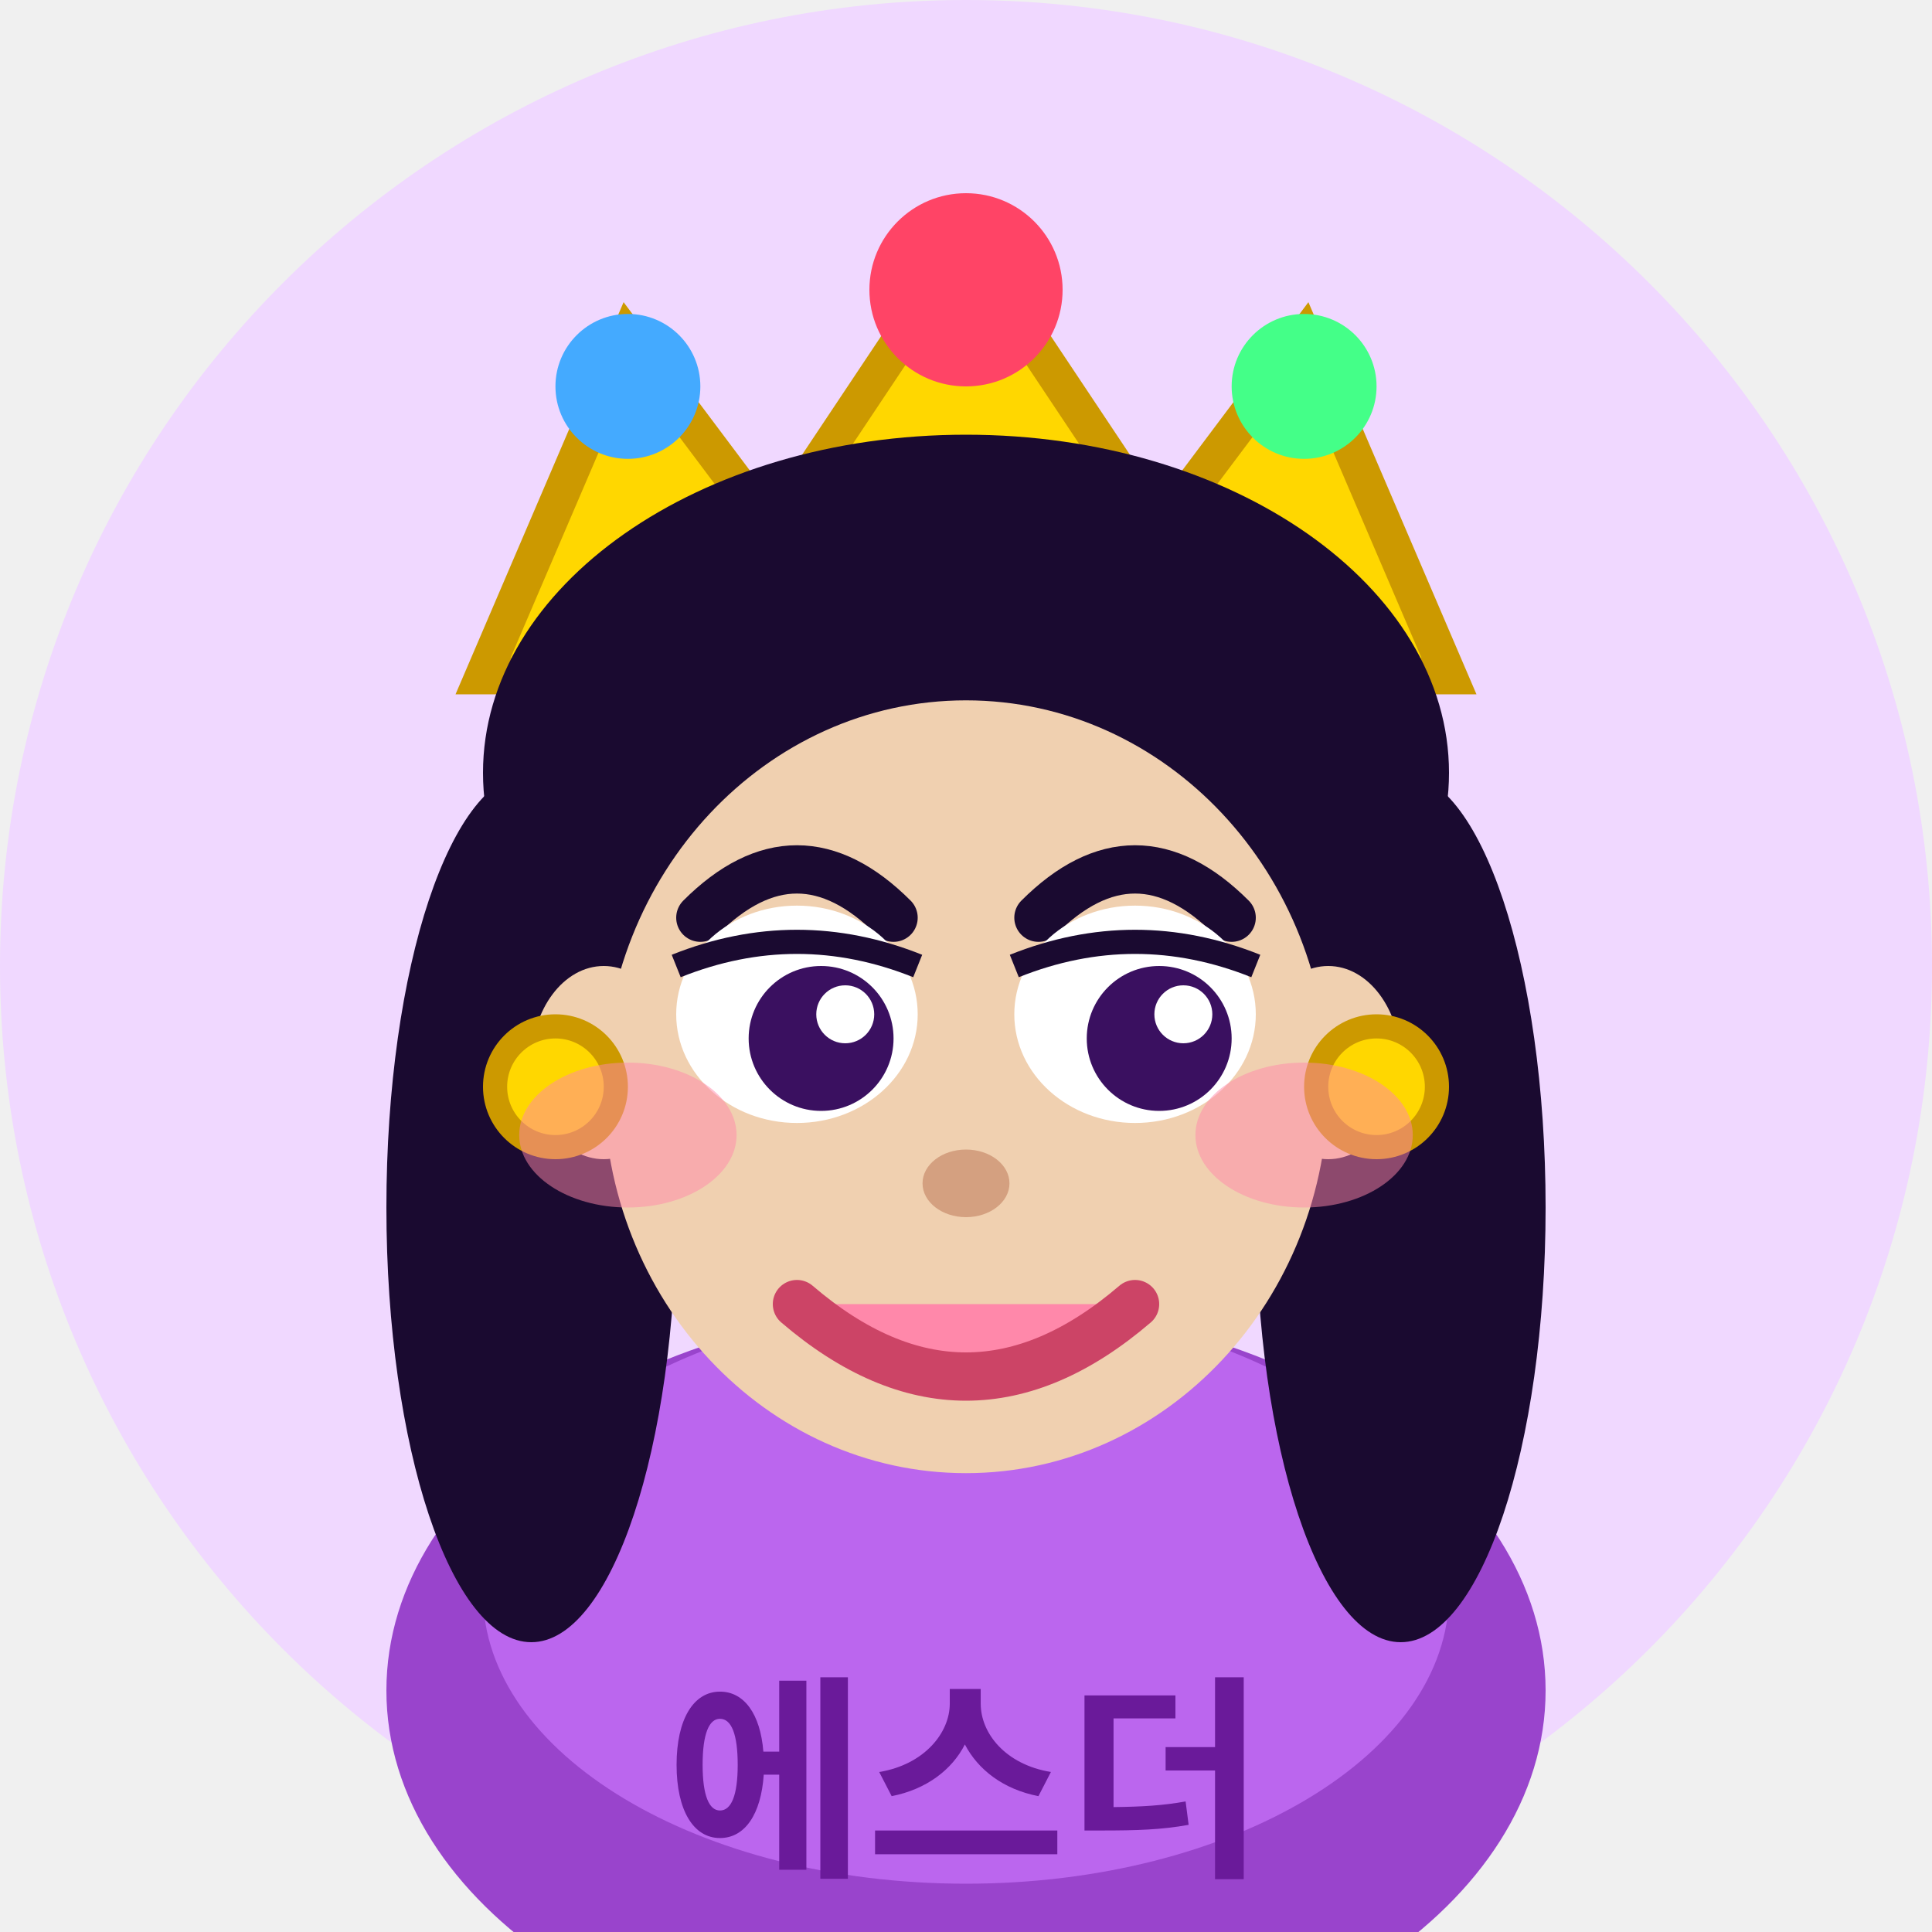
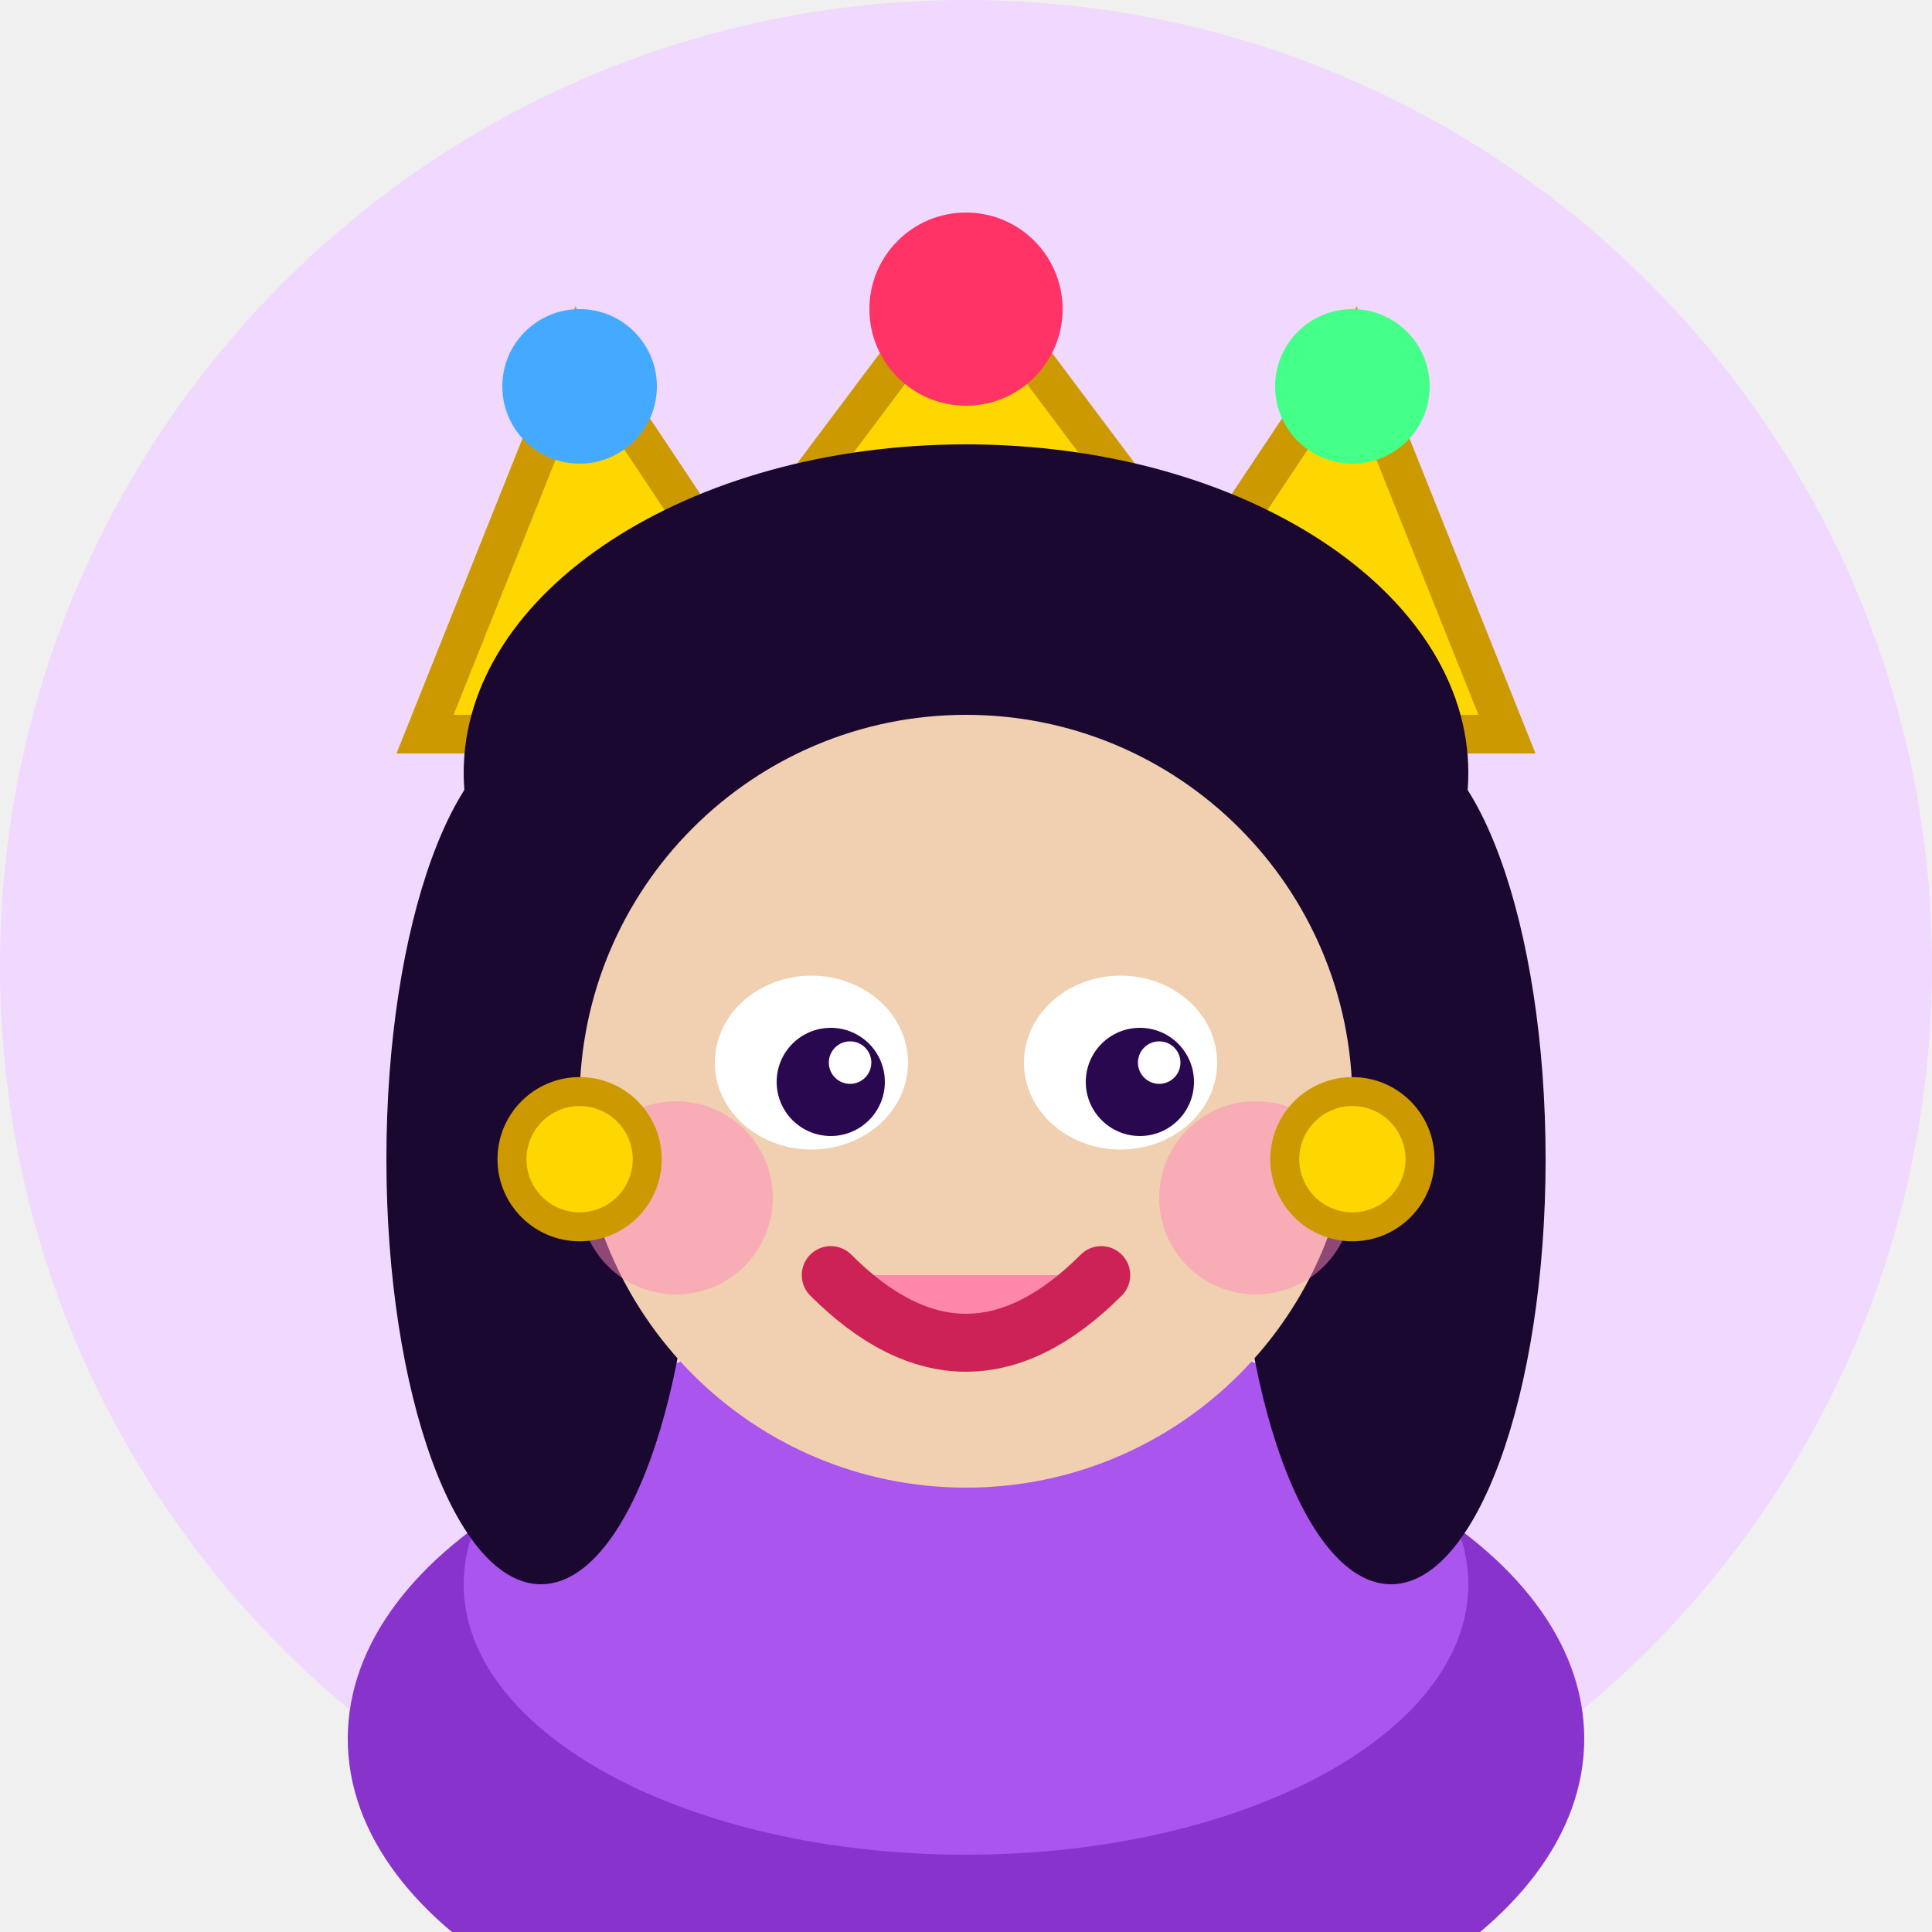
- <svg xmlns="http://www.w3.org/2000/svg" viewBox="0 0 80 80">
-   <circle cx="40" cy="40" r="40" fill="#F0D8FF" />
-   <ellipse cx="40" cy="70" rx="24" ry="16" fill="#9944CC" />
-   <ellipse cx="40" cy="66" rx="20" ry="12" fill="#BB66EE" />
-   <polygon points="20,28 26,14 32,22 40,10 48,22 54,14 60,28" fill="#FFD700" stroke="#CC9900" stroke-width="1.5" />
-   <circle cx="40" cy="12" r="4" fill="#FF4466" />
-   <circle cx="26" cy="16" r="3" fill="#44AAFF" />
-   <circle cx="54" cy="16" r="3" fill="#44FF88" />
-   <ellipse cx="40" cy="32" rx="20" ry="14" fill="#1a0a30" />
-   <ellipse cx="22" cy="50" rx="6" ry="18" fill="#1a0a30" />
-   <ellipse cx="58" cy="50" rx="6" ry="18" fill="#1a0a30" />
-   <ellipse cx="40" cy="45" rx="15" ry="16" fill="#F0D0B0" />
-   <ellipse cx="25" cy="44" rx="3" ry="4" fill="#F0D0B0" />
-   <ellipse cx="55" cy="44" rx="3" ry="4" fill="#F0D0B0" />
-   <circle cx="23" cy="45" r="2.5" fill="#FFD700" stroke="#CC9900" stroke-width="1" />
-   <circle cx="57" cy="45" r="2.5" fill="#FFD700" stroke="#CC9900" stroke-width="1" />
-   <path d="M29 38 Q33 34 37 38" stroke="#1a0a30" stroke-width="2" fill="none" stroke-linecap="round" />
-   <path d="M43 38 Q47 34 51 38" stroke="#1a0a30" stroke-width="2" fill="none" stroke-linecap="round" />
-   <ellipse cx="33" cy="42" rx="5" ry="4.5" fill="white" />
-   <ellipse cx="47" cy="42" rx="5" ry="4.5" fill="white" />
-   <circle cx="34" cy="43" r="3" fill="#3a1060" />
-   <circle cx="48" cy="43" r="3" fill="#3a1060" />
-   <circle cx="35" cy="42" r="1.2" fill="white" />
-   <circle cx="49" cy="42" r="1.2" fill="white" />
-   <path d="M28 40 Q33 38 38 40" stroke="#1a0a30" stroke-width="1" fill="none" />
-   <path d="M42 40 Q47 38 52 40" stroke="#1a0a30" stroke-width="1" fill="none" />
-   <ellipse cx="26" cy="47" rx="4.5" ry="3" fill="#FF88AA" opacity="0.5" />
-   <ellipse cx="54" cy="47" rx="4.5" ry="3" fill="#FF88AA" opacity="0.5" />
-   <ellipse cx="40" cy="49" rx="1.8" ry="1.4" fill="#d4a080" />
-   <path d="M33 54 Q40 60 47 54" stroke="#CC4466" stroke-width="2" fill="#FF88AA" stroke-linecap="round" />
-   <text x="40" y="77" text-anchor="middle" font-family="'Malgun Gothic',sans-serif" font-size="9" font-weight="bold" fill="#6a1a9a">에스더</text>
+ <svg xmlns="http://www.w3.org/2000/svg" viewBox="0 0 100 100">
+   <circle cx="50" cy="50" r="50" fill="#F0D8FF" />
+   <ellipse cx="50" cy="90" rx="32" ry="18" fill="#8833CC" />
+   <ellipse cx="50" cy="82" rx="26" ry="14" fill="#AA55EE" />
+   <polygon points="22,38 30,18 38,30 50,14 62,30 70,18 78,38" fill="#FFD700" stroke="#CC9900" stroke-width="2" />
+   <circle cx="50" cy="16" r="5" fill="#FF3366" />
+   <circle cx="30" cy="20" r="4" fill="#44AAFF" />
+   <circle cx="70" cy="20" r="4" fill="#44FF88" />
+   <ellipse cx="50" cy="40" rx="26" ry="17" fill="#1a0830" />
+   <ellipse cx="28" cy="60" rx="8" ry="22" fill="#1a0830" />
+   <ellipse cx="72" cy="60" rx="8" ry="22" fill="#1a0830" />
+   <circle cx="50" cy="57" r="20" fill="#F0D0B0" />
+   <ellipse cx="42" cy="55" rx="5" ry="4.5" fill="white" />
+   <ellipse cx="58" cy="55" rx="5" ry="4.5" fill="white" />
+   <circle cx="43" cy="56" r="2.8" fill="#2a0850" />
+   <circle cx="59" cy="56" r="2.8" fill="#2a0850" />
+   <circle cx="44" cy="55" r="1.1" fill="white" />
+   <circle cx="60" cy="55" r="1.1" fill="white" />
+   <circle cx="35" cy="62" r="5" fill="#FF88BB" opacity="0.5" />
+   <circle cx="65" cy="62" r="5" fill="#FF88BB" opacity="0.5" />
+   <path d="M43 66 Q50 73 57 66" stroke="#CC2255" stroke-width="3" fill="#FF88AA" stroke-linecap="round" />
+   <circle cx="30" cy="60" r="3.5" fill="#FFD700" stroke="#CC9900" stroke-width="1.5" />
+   <circle cx="70" cy="60" r="3.5" fill="#FFD700" stroke="#CC9900" stroke-width="1.5" />
</svg>
